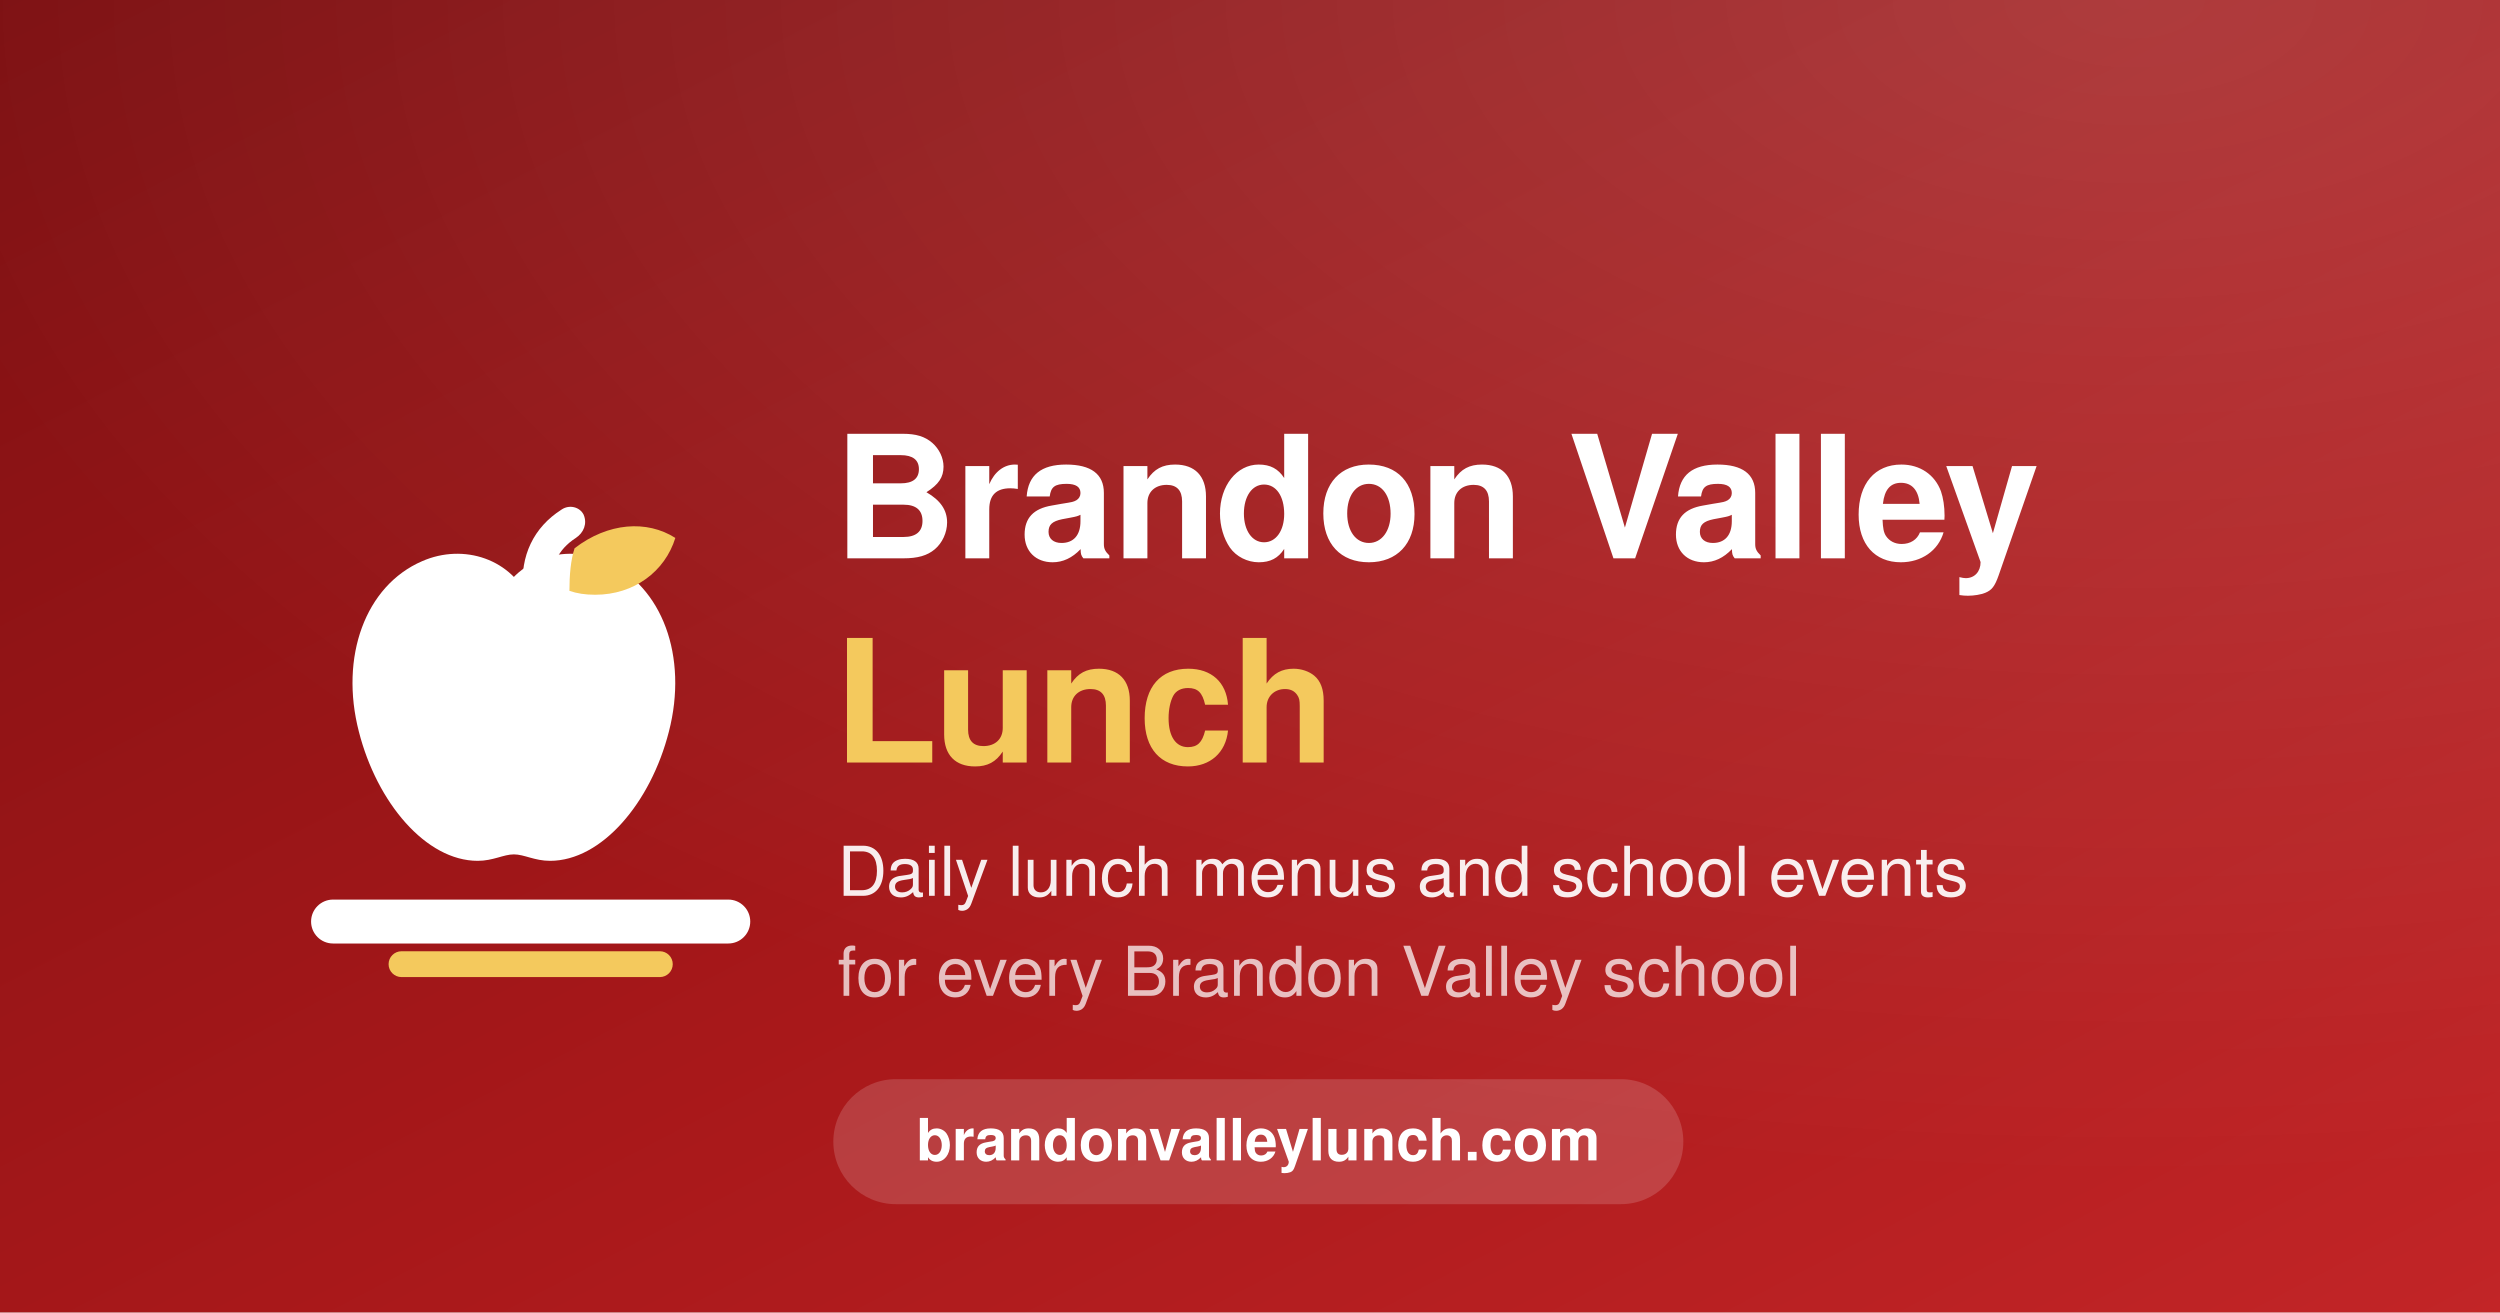
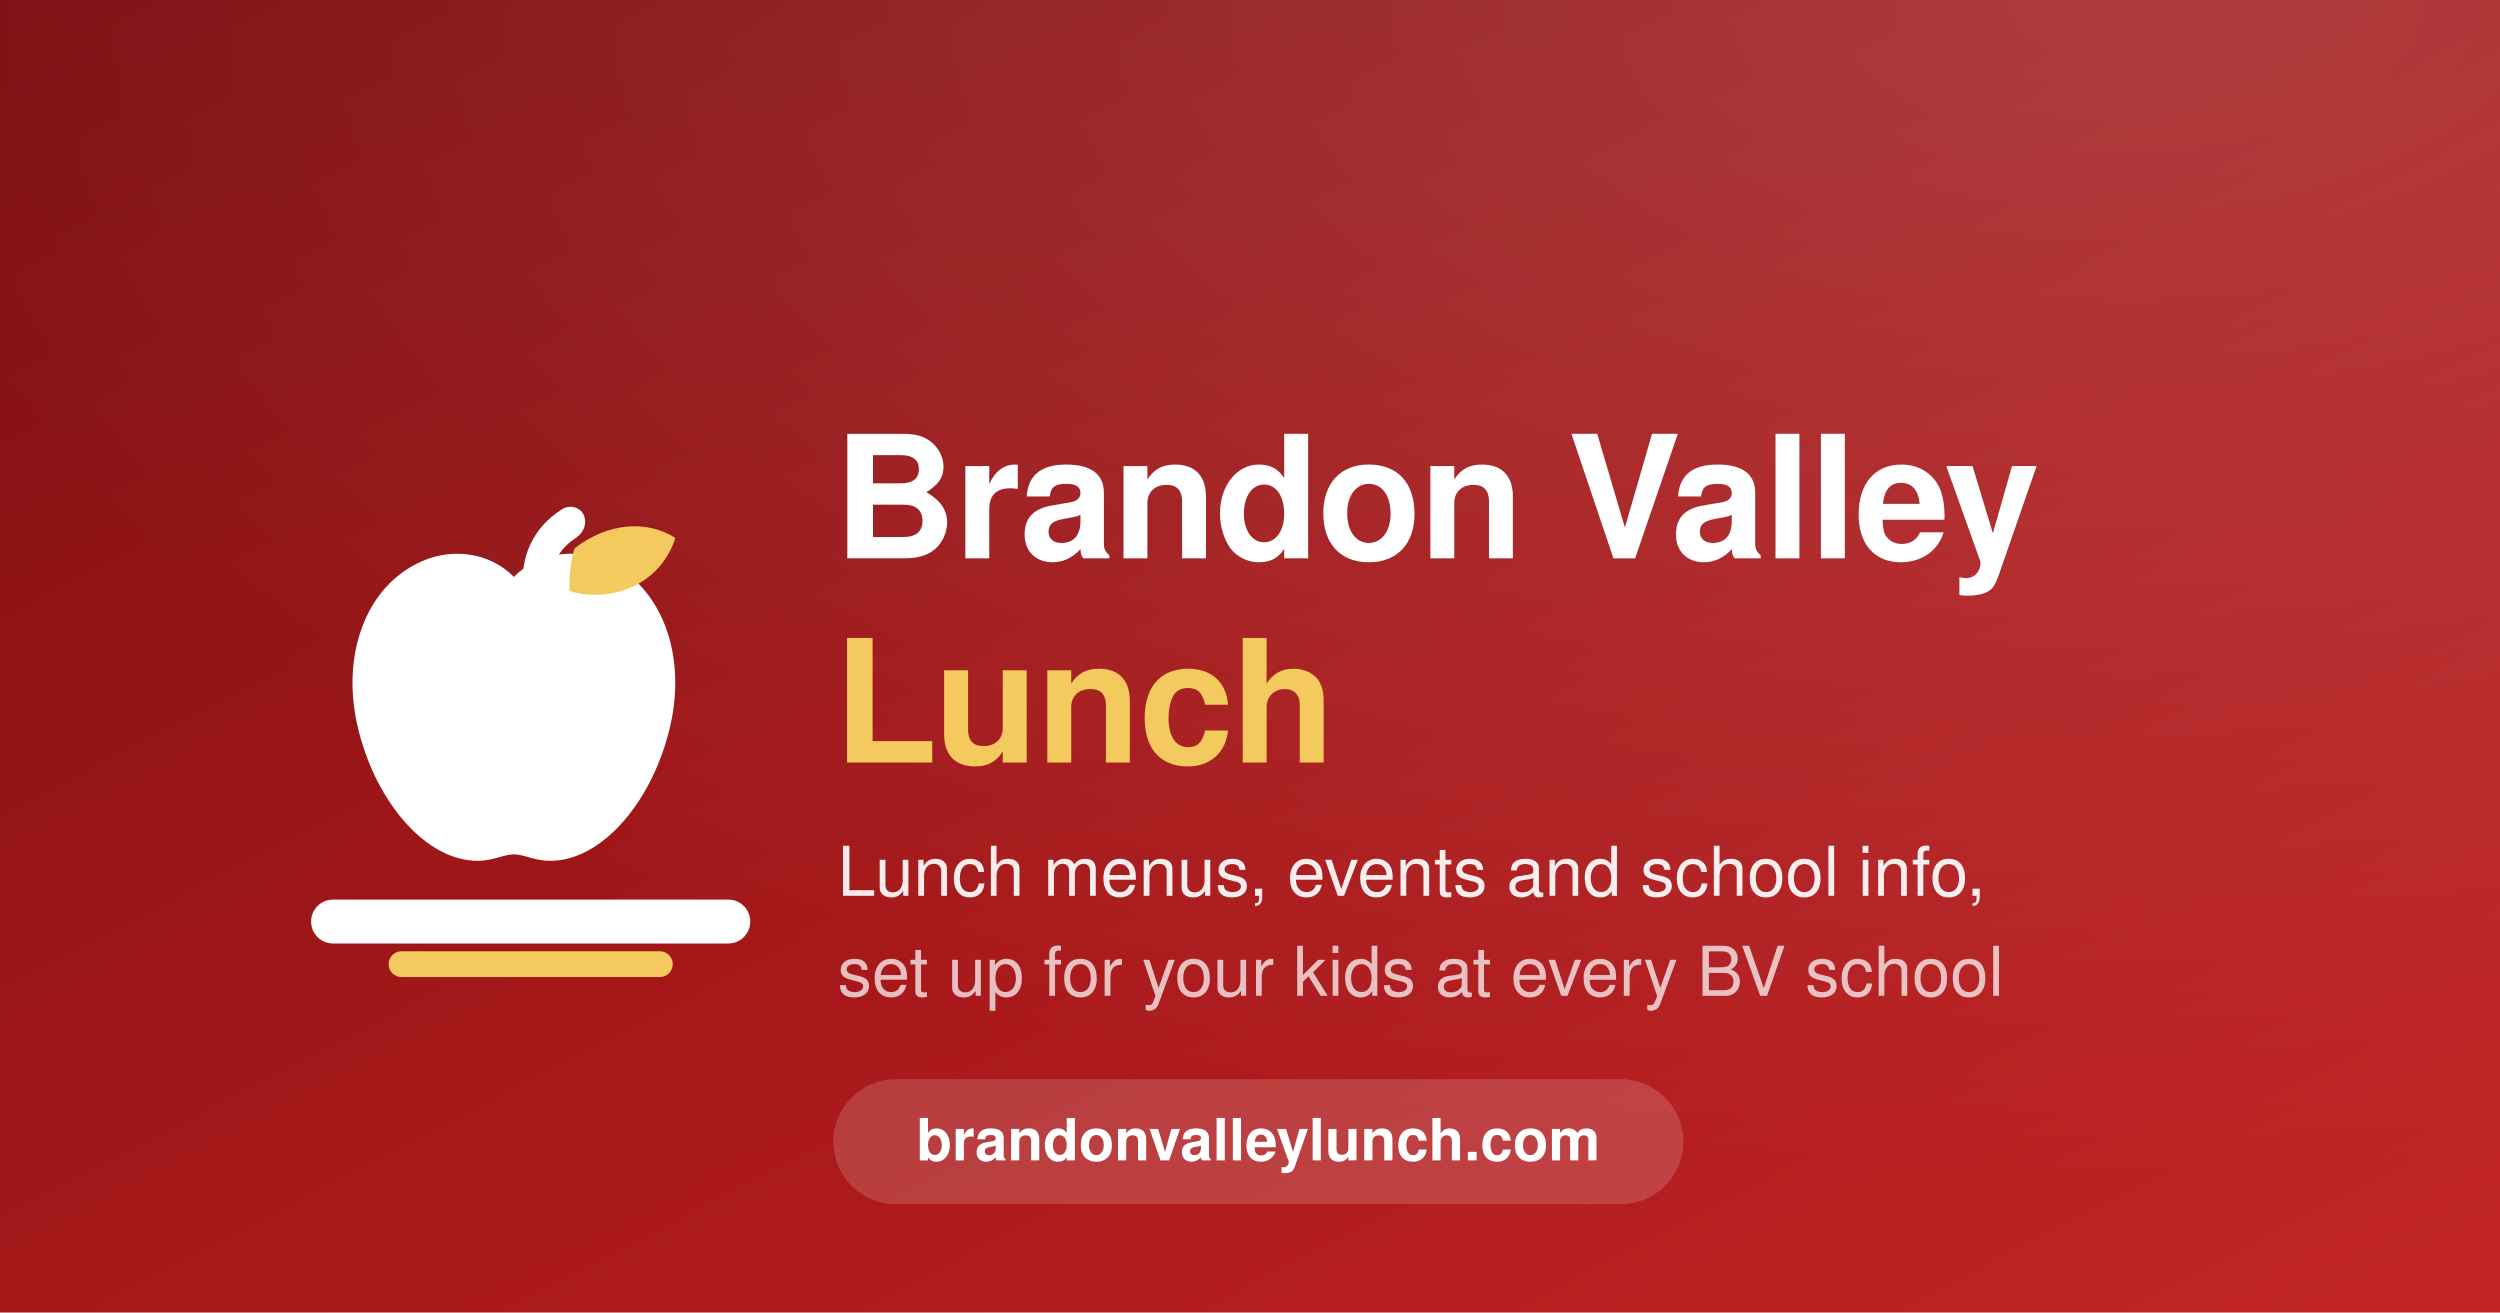
<svg xmlns="http://www.w3.org/2000/svg" width="1200" height="630" viewBox="0 0 1200 630">
  <defs>
    <linearGradient id="bg" x1="0" y1="0" x2="1" y2="1">
      <stop offset="0" stop-color="#7d1012" />
      <stop offset="0.55" stop-color="#A8181A" />
      <stop offset="1" stop-color="#c22527" />
    </linearGradient>
    <radialGradient id="glow" cx="0.85" cy="0" r="0.9">
      <stop offset="0" stop-color="#ffffff" stop-opacity="0.16" />
      <stop offset="1" stop-color="#ffffff" stop-opacity="0" />
    </radialGradient>
  </defs>
  <rect width="1200" height="630" fill="url(#bg)" />
  <rect width="1200" height="630" fill="url(#glow)" />
  <g transform="translate(96, 190) scale(0.62)">
    <path d="M256 160c-14-34-52-46-84-32-44 19-64 74-49 132 14 55 52 100 92 100 12 0 20-5 28-5s16 5 28 5c40 0 78-45 92-100 15-58-5-113-49-132-32-14-70-2-84 32z" fill="#ffffff" />
    <path d="M250 150c-2-26 8-48 30-62 6-4 14-2 17 4 3 7 0 14-6 18-14 9-20 22-19 40z" fill="#ffffff" />
    <path d="M290 118c26-20 56-22 78-8-8 26-32 44-62 44-8 0-14-1-20-3 0-12 1-24 4-33z" fill="#f4c95d" />
    <rect x="86" y="390" width="340" height="34" rx="17" fill="#ffffff" />
    <rect x="146" y="430" width="220" height="20" rx="10" fill="#f4c95d" />
  </g>
  <g font-family="Helvetica, Arial, sans-serif" fill="#ffffff">
    <text x="400" y="268" font-size="82" font-weight="bold" letter-spacing="-1">Brandon Valley</text>
    <text x="400" y="366" font-size="82" font-weight="bold" fill="#f4c95d" letter-spacing="-1">Lunch</text>
-     <text x="402" y="430" font-size="33" opacity="0.92">Daily lunch menus and school events</text>
-     <text x="402" y="478" font-size="33" opacity="0.72">for every Brandon Valley school</text>
+     <text x="402" y="430" font-size="33" opacity="0.92">Lunch menus, events and school info,</text>
+     <text x="402" y="478" font-size="33" opacity="0.72">set up for your kids at every BV school</text>
  </g>
  <g font-family="Helvetica, Arial, sans-serif">
    <rect x="400" y="518" width="408" height="60" rx="30" fill="#ffffff" fill-opacity="0.16" />
    <text x="604" y="557" font-size="28" font-weight="bold" fill="#ffffff" text-anchor="middle">brandonvalleylunch.com</text>
  </g>
</svg>
